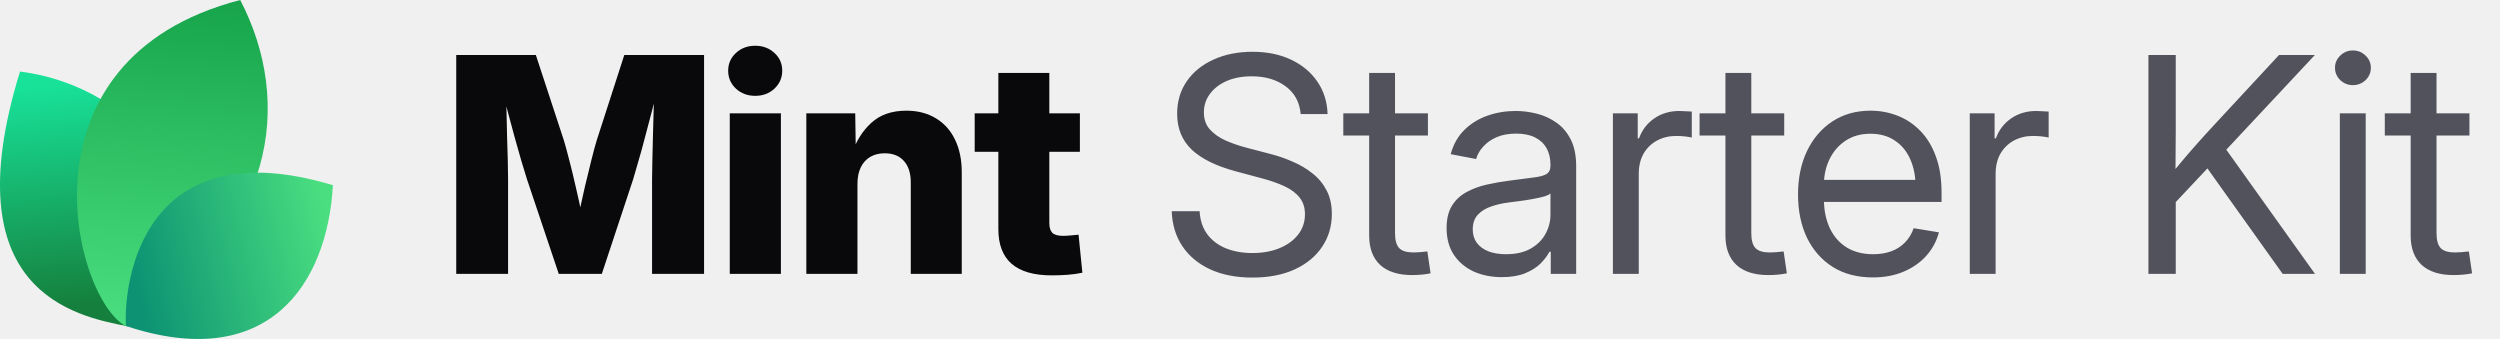
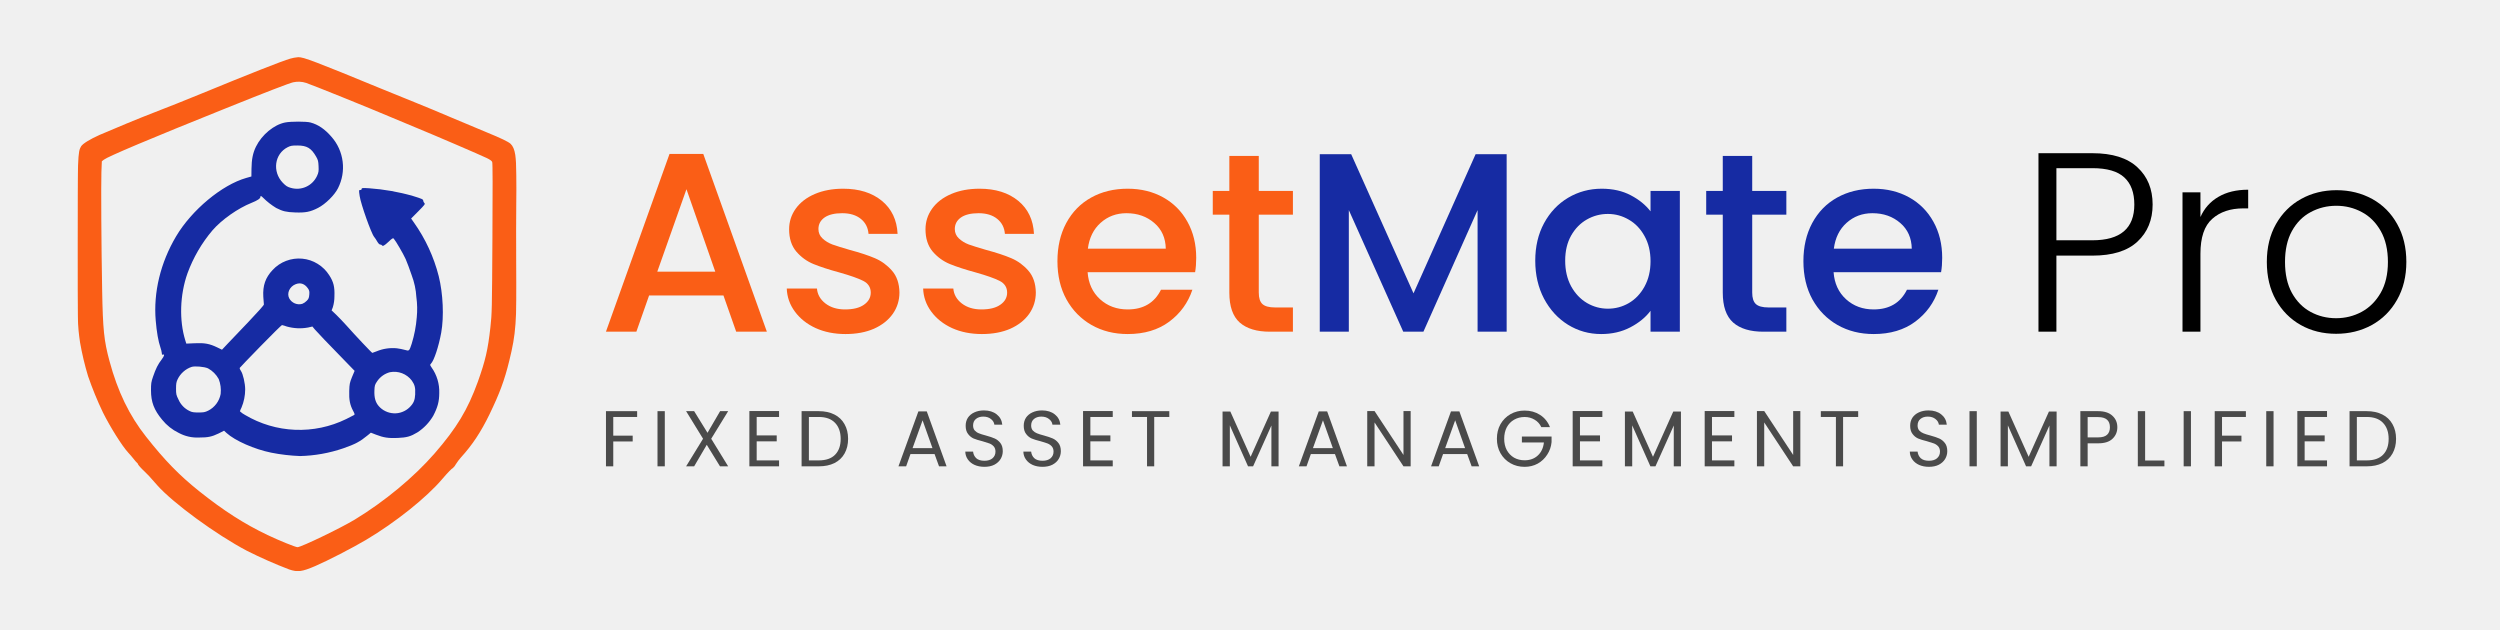
- <svg xmlns="http://www.w3.org/2000/svg" width="177" height="24" viewBox="0 0 177 24" fill="none">
-   <path d="M9.061 23.108C5.268 22.377 -3.391 20.627 1.417 5.064C9.634 6.099 16.973 14.064 9.061 23.108Z" fill="url(#paint0_linear_17557_2020)" />
-   <path d="M8.919 23.094C5.276 21.222 0.784 4.209 17.007 0C20.757 7.193 19.621 16.545 8.919 23.094Z" fill="url(#paint1_linear_17557_2020)" />
-   <path d="M8.914 23.079C8.735 19.882 10.159 9.085 23.57 13.111C23.181 20.123 18.984 26.418 8.914 23.079Z" fill="url(#paint2_linear_17557_2020)" />
-   <path d="M32.301 19.392V3.894H37.938L39.925 9.948C40.036 10.315 40.164 10.787 40.31 11.362C40.462 11.938 40.611 12.552 40.757 13.204C40.91 13.855 41.048 14.483 41.173 15.086C41.305 15.682 41.412 16.192 41.495 16.615H40.695C40.771 16.192 40.871 15.682 40.996 15.086C41.128 14.49 41.267 13.866 41.412 13.214C41.565 12.562 41.714 11.948 41.86 11.373C42.005 10.79 42.133 10.315 42.244 9.948L44.2 3.894H49.848V19.392H46.166V12.704C46.166 12.357 46.173 11.917 46.187 11.383C46.2 10.849 46.214 10.27 46.228 9.646C46.249 9.022 46.266 8.391 46.28 7.753C46.301 7.115 46.311 6.519 46.311 5.964H46.623C46.485 6.561 46.332 7.181 46.166 7.826C45.999 8.471 45.833 9.102 45.666 9.719C45.507 10.336 45.351 10.901 45.198 11.414C45.053 11.928 44.928 12.357 44.824 12.704L42.608 19.392H39.561L37.314 12.704C37.203 12.357 37.072 11.928 36.919 11.414C36.773 10.901 36.614 10.34 36.441 9.729C36.274 9.112 36.104 8.481 35.931 7.836C35.764 7.192 35.608 6.567 35.463 5.964H35.827C35.834 6.512 35.844 7.105 35.858 7.743C35.872 8.374 35.886 9.005 35.9 9.636C35.92 10.26 35.938 10.839 35.952 11.373C35.965 11.907 35.972 12.351 35.972 12.704V19.392H32.301ZM51.668 19.392V8.024H55.288V19.392H51.668ZM53.468 6.786C52.927 6.786 52.473 6.616 52.105 6.276C51.738 5.93 51.554 5.507 51.554 5.007C51.554 4.508 51.738 4.088 52.105 3.749C52.473 3.409 52.927 3.239 53.468 3.239C54.009 3.239 54.463 3.409 54.83 3.749C55.198 4.082 55.382 4.501 55.382 5.007C55.382 5.507 55.198 5.93 54.83 6.276C54.463 6.616 54.009 6.786 53.468 6.786ZM60.708 13.027V19.392H57.088V8.024H60.551L60.593 10.967H60.281C60.593 10.024 61.061 9.268 61.685 8.7C62.309 8.124 63.138 7.836 64.171 7.836C64.975 7.836 65.672 8.017 66.262 8.377C66.851 8.731 67.302 9.234 67.614 9.885C67.933 10.537 68.092 11.307 68.092 12.194V19.392H64.483V12.912C64.483 12.26 64.32 11.754 63.994 11.394C63.675 11.033 63.221 10.853 62.632 10.853C62.25 10.853 61.914 10.936 61.623 11.102C61.332 11.269 61.106 11.515 60.947 11.841C60.787 12.16 60.708 12.555 60.708 13.027ZM76.456 8.024V10.749H69.008V8.024H76.456ZM70.683 5.163H74.292V15.783C74.292 16.102 74.361 16.334 74.5 16.48C74.646 16.625 74.899 16.698 75.259 16.698C75.405 16.698 75.596 16.688 75.831 16.667C76.074 16.646 76.251 16.629 76.362 16.615L76.632 19.309C76.313 19.378 75.963 19.427 75.582 19.455C75.207 19.482 74.836 19.496 74.469 19.496C73.2 19.496 72.25 19.222 71.619 18.674C70.995 18.127 70.683 17.308 70.683 16.22V5.163Z" fill="#09090B" />
-   <path d="M88.667 19.652C87.523 19.652 86.528 19.458 85.682 19.07C84.843 18.681 84.188 18.137 83.716 17.437C83.245 16.736 82.992 15.908 82.957 14.951H84.933C84.968 15.596 85.148 16.14 85.474 16.584C85.8 17.021 86.24 17.354 86.795 17.582C87.35 17.804 87.974 17.915 88.667 17.915C89.388 17.915 90.026 17.801 90.581 17.572C91.143 17.343 91.583 17.024 91.902 16.615C92.228 16.199 92.391 15.717 92.391 15.169C92.391 14.698 92.266 14.306 92.017 13.994C91.767 13.675 91.413 13.408 90.956 13.193C90.498 12.978 89.954 12.787 89.323 12.621L87.502 12.132C86.123 11.765 85.082 11.255 84.382 10.603C83.689 9.944 83.342 9.095 83.342 8.055C83.342 7.174 83.571 6.404 84.028 5.746C84.486 5.087 85.117 4.577 85.921 4.217C86.726 3.849 87.645 3.666 88.678 3.666C89.718 3.666 90.63 3.853 91.413 4.227C92.204 4.602 92.824 5.122 93.275 5.787C93.726 6.446 93.965 7.209 93.993 8.076H92.089C92.013 7.23 91.656 6.574 91.018 6.11C90.387 5.638 89.586 5.403 88.615 5.403C87.95 5.403 87.36 5.513 86.847 5.735C86.341 5.957 85.946 6.262 85.661 6.651C85.377 7.032 85.235 7.469 85.235 7.961C85.235 8.447 85.377 8.849 85.661 9.168C85.946 9.48 86.317 9.74 86.774 9.948C87.232 10.149 87.724 10.319 88.251 10.457L89.884 10.884C90.439 11.023 90.977 11.206 91.496 11.435C92.023 11.657 92.495 11.934 92.911 12.267C93.334 12.593 93.67 12.995 93.92 13.474C94.17 13.945 94.294 14.504 94.294 15.149C94.294 16.015 94.066 16.788 93.608 17.468C93.157 18.148 92.512 18.681 91.673 19.07C90.834 19.458 89.832 19.652 88.667 19.652ZM101.097 8.024V9.594H95.106V8.024H101.097ZM96.937 5.163H98.767V16.521C98.767 17 98.865 17.347 99.059 17.562C99.26 17.77 99.6 17.874 100.078 17.874C100.21 17.874 100.366 17.867 100.546 17.853C100.733 17.832 100.903 17.815 101.056 17.801L101.285 19.351C101.097 19.392 100.886 19.423 100.65 19.444C100.414 19.465 100.189 19.475 99.974 19.475C98.996 19.475 98.244 19.236 97.717 18.758C97.197 18.272 96.937 17.579 96.937 16.677V5.163ZM106.33 19.621C105.595 19.621 104.932 19.489 104.343 19.226C103.754 18.955 103.285 18.564 102.939 18.05C102.592 17.53 102.419 16.896 102.419 16.147C102.419 15.495 102.547 14.965 102.804 14.556C103.06 14.146 103.403 13.828 103.833 13.599C104.263 13.363 104.742 13.186 105.269 13.068C105.796 12.95 106.333 12.857 106.881 12.787C107.574 12.69 108.132 12.617 108.555 12.569C108.978 12.52 109.287 12.441 109.481 12.33C109.675 12.212 109.772 12.014 109.772 11.737V11.654C109.772 11.203 109.679 10.815 109.492 10.489C109.311 10.163 109.041 9.91 108.68 9.729C108.32 9.549 107.872 9.459 107.338 9.459C106.805 9.459 106.34 9.546 105.945 9.719C105.556 9.892 105.241 10.118 104.998 10.395C104.755 10.665 104.593 10.953 104.509 11.258L102.71 10.915C102.897 10.222 103.22 9.65 103.677 9.199C104.135 8.748 104.679 8.412 105.31 8.19C105.941 7.968 106.607 7.857 107.307 7.857C107.8 7.857 108.295 7.92 108.795 8.044C109.301 8.169 109.765 8.381 110.188 8.679C110.611 8.97 110.951 9.369 111.208 9.875C111.464 10.374 111.593 11.005 111.593 11.768V19.392H109.793V17.822H109.7C109.568 18.085 109.363 18.359 109.086 18.643C108.809 18.921 108.444 19.153 107.994 19.34C107.543 19.527 106.988 19.621 106.33 19.621ZM106.621 17.998C107.321 17.998 107.904 17.867 108.368 17.603C108.84 17.333 109.19 16.986 109.419 16.563C109.654 16.133 109.772 15.682 109.772 15.211V13.692C109.703 13.769 109.554 13.841 109.325 13.911C109.096 13.973 108.829 14.032 108.524 14.088C108.226 14.143 107.921 14.192 107.609 14.233C107.304 14.275 107.033 14.309 106.798 14.337C106.354 14.393 105.938 14.49 105.549 14.628C105.168 14.76 104.86 14.954 104.624 15.211C104.388 15.467 104.27 15.811 104.27 16.241C104.27 16.615 104.367 16.934 104.561 17.198C104.762 17.461 105.04 17.662 105.393 17.801C105.747 17.933 106.156 17.998 106.621 17.998ZM114.193 19.392V8.024H115.951V9.792H116.045C116.253 9.209 116.61 8.741 117.116 8.388C117.622 8.034 118.219 7.857 118.905 7.857C119.058 7.857 119.217 7.864 119.384 7.878C119.55 7.885 119.682 7.892 119.779 7.899V9.74C119.716 9.719 119.578 9.695 119.363 9.667C119.155 9.639 118.922 9.625 118.666 9.625C118.174 9.625 117.726 9.733 117.324 9.948C116.922 10.163 116.603 10.471 116.367 10.874C116.138 11.276 116.024 11.758 116.024 12.319V19.392H114.193ZM126.322 8.024V9.594H120.33V8.024H126.322ZM122.161 5.163H123.992V16.521C123.992 17 124.089 17.347 124.283 17.562C124.484 17.77 124.824 17.874 125.302 17.874C125.434 17.874 125.59 17.867 125.77 17.853C125.958 17.832 126.127 17.815 126.28 17.801L126.509 19.351C126.322 19.392 126.11 19.423 125.874 19.444C125.639 19.465 125.413 19.475 125.198 19.475C124.221 19.475 123.468 19.236 122.941 18.758C122.421 18.272 122.161 17.579 122.161 16.677V5.163ZM132.604 19.642C131.502 19.642 130.555 19.396 129.765 18.903C128.974 18.404 128.364 17.714 127.934 16.834C127.511 15.946 127.3 14.927 127.3 13.775C127.3 12.611 127.511 11.584 127.934 10.697C128.364 9.802 128.964 9.102 129.734 8.596C130.51 8.089 131.408 7.836 132.428 7.836C133.1 7.836 133.738 7.954 134.341 8.19C134.952 8.426 135.489 8.783 135.954 9.261C136.425 9.74 136.793 10.343 137.056 11.071C137.327 11.792 137.462 12.645 137.462 13.63V14.296H128.433V12.735H136.463L135.631 13.297C135.631 12.541 135.506 11.876 135.257 11.3C135.007 10.725 134.643 10.277 134.165 9.958C133.686 9.632 133.107 9.469 132.428 9.469C131.748 9.469 131.162 9.632 130.67 9.958C130.177 10.284 129.796 10.725 129.526 11.279C129.262 11.827 129.13 12.441 129.13 13.12V14.046C129.13 14.864 129.273 15.572 129.557 16.168C129.841 16.757 130.243 17.211 130.763 17.53C131.283 17.842 131.901 17.998 132.615 17.998C133.093 17.998 133.523 17.929 133.905 17.79C134.293 17.645 134.619 17.433 134.882 17.156C135.153 16.879 135.354 16.546 135.486 16.157L137.275 16.449C137.108 17.08 136.81 17.634 136.38 18.113C135.95 18.591 135.413 18.966 134.768 19.236C134.123 19.507 133.402 19.642 132.604 19.642ZM139.459 19.392V8.024H141.217V9.792H141.311C141.519 9.209 141.876 8.741 142.382 8.388C142.888 8.034 143.485 7.857 144.171 7.857C144.324 7.857 144.483 7.864 144.649 7.878C144.816 7.885 144.948 7.892 145.045 7.899V9.74C144.982 9.719 144.844 9.695 144.629 9.667C144.421 9.639 144.188 9.625 143.932 9.625C143.439 9.625 142.992 9.733 142.59 9.948C142.188 10.163 141.869 10.471 141.633 10.874C141.404 11.276 141.29 11.758 141.29 12.319V19.392H139.459ZM153.429 14.961V12.715C153.783 12.257 154.136 11.82 154.49 11.404C154.844 10.981 155.204 10.565 155.572 10.156C155.939 9.74 156.314 9.327 156.695 8.918L161.355 3.894H163.893L157.277 10.967H157.184L153.429 14.961ZM152.108 19.392V3.894H154.043V9.241L154.022 12.559L154.043 13.505V19.392H152.108ZM161.615 19.392L155.967 11.477L157.173 9.969L163.903 19.392H161.615ZM165.661 19.392V8.024H167.492V19.392H165.661ZM166.587 6.027C166.24 6.027 165.942 5.909 165.692 5.673C165.443 5.43 165.318 5.139 165.318 4.799C165.318 4.459 165.443 4.172 165.692 3.936C165.942 3.693 166.24 3.572 166.587 3.572C166.934 3.572 167.232 3.693 167.482 3.936C167.731 4.172 167.856 4.459 167.856 4.799C167.856 5.139 167.731 5.43 167.482 5.673C167.232 5.909 166.934 6.027 166.587 6.027ZM174.836 8.024V9.594H168.844V8.024H174.836ZM170.675 5.163H172.506V16.521C172.506 17 172.603 17.347 172.797 17.562C172.998 17.77 173.338 17.874 173.816 17.874C173.948 17.874 174.104 17.867 174.284 17.853C174.472 17.832 174.641 17.815 174.794 17.801L175.023 19.351C174.836 19.392 174.624 19.423 174.388 19.444C174.153 19.465 173.927 19.475 173.712 19.475C172.735 19.475 171.982 19.236 171.455 18.758C170.935 18.272 170.675 17.579 170.675 16.677V5.163Z" fill="#52525C" />
-   <defs>
-     <linearGradient id="paint0_linear_17557_2020" x1="3.776" y1="5.916" x2="5.232" y2="21.559" gradientUnits="userSpaceOnUse">
-       <stop stop-color="#18E299" />
-       <stop offset="1" stop-color="#15803D" />
-     </linearGradient>
-     <linearGradient id="paint1_linear_17557_2020" x1="12.171" y1="-0.718" x2="10.19" y2="22.983" gradientUnits="userSpaceOnUse">
-       <stop stop-color="#16A34A" />
-       <stop offset="1" stop-color="#4ADE80" />
-     </linearGradient>
-     <linearGradient id="paint2_linear_17557_2020" x1="23.133" y1="15.353" x2="9.338" y2="18.52" gradientUnits="userSpaceOnUse">
-       <stop stop-color="#4ADE80" />
-       <stop offset="1" stop-color="#0D9373" />
-     </linearGradient>
-   </defs>
+ <svg xmlns="http://www.w3.org/2000/svg" width="747" height="188" viewBox="0 0 747 188" fill="none">
+   <mask id="mask0_2729_10" style="mask-type:luminance" maskUnits="userSpaceOnUse" x="23" y="17" width="132" height="154">
+     <path d="M23.148 17.059H154.36V170.639H23.148V17.059Z" fill="white" />
+   </mask>
+   <g mask="url(#mask0_2729_10)">
+     <path fill-rule="evenodd" clip-rule="evenodd" d="M154.304 61.252C154.461 55.126 154.304 48.483 153.962 46.266C153.722 44.695 153.251 43.605 152.558 42.967C151.865 42.33 149.638 41.267 145.527 39.585C143.503 38.763 138.828 36.795 135.123 35.224C131.427 33.644 126.567 31.621 124.34 30.734C122.123 29.847 117.254 27.879 113.558 26.354C94.561 18.528 90.597 17.022 89.119 17.059C88.297 17.142 87.493 17.299 86.698 17.53C84.407 18.177 74.585 22.049 60.19 27.971C55.496 29.912 49.675 32.212 45.748 33.727C42.33 35.03 33.617 38.624 29.727 40.325C26.9 41.59 24.719 42.921 24.22 43.743C23.241 45.323 23.176 47.199 23.148 73.079C23.148 96.316 23.148 96.917 23.915 102.285C24.507 105.704 25.311 109.086 26.318 112.412C27.593 116.108 29.071 119.72 30.762 123.25C32.924 127.602 36.5 133.293 38.32 135.252C38.782 135.723 39.539 136.638 40.02 137.239C40.334 137.654 40.676 138.042 41.055 138.403C41.101 138.421 41.138 138.458 41.156 138.504C41.184 138.541 41.203 138.588 41.203 138.643C41.203 138.855 42.173 139.936 43.282 140.971C44.159 141.794 44.593 142.256 46.922 144.926C51.616 150.248 64.56 159.737 73.837 164.606C77.921 166.657 82.106 168.505 86.375 170.141C88.962 171.009 90.209 170.843 94.201 169.134C97.777 167.6 105.445 163.654 109.354 161.326C118.196 156.069 127.445 148.686 132.194 143.078C133.598 141.415 135.104 139.863 135.308 139.863C135.677 139.539 135.982 139.151 136.204 138.717C136.657 138.005 137.165 137.322 137.729 136.684C141.101 132.988 143.688 129.098 146.238 123.85C149.315 117.484 150.738 113.659 152.179 107.764C154.166 99.726 154.434 96.03 154.277 79.149C154.221 72.358 154.23 64.32 154.304 61.252ZM147.134 71.185C147.005 93.009 146.996 93.535 146.525 97.85C145.785 104.512 145.037 107.746 142.773 114.084C139.752 122.418 136.481 127.851 129.866 135.474C123.721 142.542 114.916 149.851 106 155.256C101.851 157.778 89.969 163.497 88.897 163.497C88.287 163.497 83.427 161.52 79.944 159.866C72.913 156.503 66.815 152.585 59.469 146.737C53.584 142.025 49.213 137.553 43.66 130.503C38.625 124.155 35.141 116.911 32.711 107.866C31.076 101.805 30.734 98.506 30.522 86.67C30.272 73.448 30.18 55.209 30.3 51.44L30.429 48.197L31.021 47.725C32.203 46.783 44.889 41.424 67.609 32.305C79.75 27.417 86.495 24.83 87.594 24.59C88.879 24.303 90.219 24.368 91.475 24.774C92.972 25.245 110.305 32.24 116.57 34.91C118.15 35.585 121.596 37.017 124.229 38.107C129.764 40.38 143.522 46.293 145.508 47.254C146.451 47.725 146.922 48.058 147.07 48.409C147.218 48.76 147.227 56.3 147.134 71.185Z" fill="#FA5E16" />
+   </g>
+   <path fill-rule="evenodd" clip-rule="evenodd" d="M131.84 99.383C132.69 94.606 132.394 87.769 131.092 82.521C129.632 76.783 127.137 71.378 123.728 66.555L122.841 65.298L124.984 63.145C126.961 61.141 127.091 60.965 126.795 60.66C126.61 60.475 126.49 60.235 126.462 59.976C126.462 59.56 126.13 59.403 123.395 58.563C119.117 57.334 114.728 56.567 110.293 56.253C108.297 56.133 108.066 56.151 108.066 56.447C108.066 56.641 107.909 56.77 107.669 56.77C107.207 56.77 107.207 56.807 107.475 58.618C107.826 61.002 110.958 69.826 111.799 70.787C112.132 71.202 112.428 71.655 112.686 72.126C113.037 72.727 113.361 73.069 113.601 73.069C113.693 73.059 113.786 73.078 113.878 73.115C113.961 73.152 114.035 73.198 114.1 73.272C114.349 73.679 114.811 73.438 116.086 72.246C117.186 71.202 117.426 71.064 117.648 71.304C118.23 71.932 120.521 75.868 121.214 77.421C121.621 78.363 122.434 80.497 123.007 82.225C123.801 84.323 124.282 86.531 124.411 88.776C124.688 90.772 124.725 92.795 124.531 94.8C124.319 97.489 123.811 100.141 123.016 102.709C122.295 104.899 122.249 104.936 121.048 104.567C120.235 104.345 119.403 104.178 118.563 104.068C116.502 103.874 114.433 104.178 112.529 104.973C112.113 105.158 111.688 105.315 111.254 105.444C111.079 105.444 106.302 100.381 103.548 97.286C102.615 96.26 101.257 94.809 100.49 94.08L99.086 92.74L99.455 91.797C99.769 90.735 99.936 89.635 99.926 88.536C100.037 85.746 99.668 84.221 98.383 82.253C97.506 80.867 96.323 79.694 94.918 78.834C93.523 77.966 91.943 77.439 90.308 77.291C88.673 77.134 87.028 77.365 85.494 77.947C83.96 78.529 82.575 79.463 81.457 80.673C79.304 82.964 78.481 85.33 78.675 88.674C78.749 89.774 78.823 90.809 78.851 90.984C78.879 91.16 77.012 93.276 74.259 96.159C71.7 98.829 68.872 101.813 67.967 102.756L66.331 104.493L64.881 103.79C62.617 102.7 61.129 102.423 58.182 102.562L55.669 102.672L55.373 101.73C53.507 95.77 53.738 88.074 56.02 81.662C57.739 76.977 60.261 72.635 63.476 68.837C66.239 65.64 71.071 62.24 75.192 60.595C76.929 59.902 77.807 59.32 77.807 58.831C77.807 58.433 78.075 58.516 78.611 59.08C79.793 60.254 81.115 61.288 82.537 62.148C84.487 63.136 85.531 63.386 88.164 63.478C91.278 63.598 92.729 63.312 95.057 62.111C97.256 60.974 99.973 58.295 100.998 56.234C102.236 53.786 102.726 51.023 102.384 48.297C102.051 45.572 100.906 43.003 99.104 40.943C97.09 38.587 95.057 37.21 92.766 36.6C91.491 36.258 86.899 36.258 85.189 36.6C81.854 37.265 78.241 40.259 76.495 43.798C75.562 45.683 75.174 47.632 75.146 50.441L75.118 52.733L73.584 53.167C66.331 55.227 57.313 62.721 52.629 70.602C47.954 78.483 45.81 87.344 46.531 95.798C46.817 99.217 47.307 102.016 47.944 103.846C48.148 104.409 48.286 104.992 48.36 105.583C48.36 105.934 48.443 106.054 48.638 105.971C49.266 105.731 49.109 106.368 48.296 107.431C47.205 108.844 46.559 110.129 45.745 112.503C45.173 114.157 45.117 114.564 45.117 116.624C45.117 120.126 46.023 122.491 48.453 125.42C49.792 127.074 51.483 128.423 53.396 129.347C55.262 130.354 57.36 130.835 59.466 130.733C62.146 130.733 63.273 130.502 65.333 129.513L66.95 128.691L67.699 129.384C70.24 131.694 76.042 134.244 81.05 135.26C83.886 135.824 86.769 136.157 89.652 136.268C94.041 136.166 98.383 135.39 102.541 133.967C106.108 132.738 107.614 131.934 109.877 130.059L110.811 129.282L112.354 129.883C114.636 130.761 116.022 130.973 118.784 130.862C121.556 130.742 122.693 130.419 124.716 129.199C126.657 127.943 128.273 126.243 129.447 124.247C130.777 121.706 131.239 119.96 131.249 117.493C131.35 114.73 130.546 112.023 128.939 109.778C128.467 109.066 128.44 109.002 128.754 108.687C129.687 107.763 131.101 103.476 131.84 99.383ZM85.975 43.973C86.862 43.539 87.25 43.465 88.885 43.474C91.703 43.474 93.015 44.26 94.475 46.828C95.02 47.771 95.122 48.168 95.186 49.656C95.251 51.143 95.214 51.494 94.715 52.594C94.041 54.035 92.867 55.19 91.417 55.837C89.957 56.484 88.322 56.576 86.797 56.105C85.836 55.828 85.42 55.55 84.515 54.627C81.29 51.3 82.011 45.96 85.975 43.973ZM65.934 117.724C65.731 118.786 65.296 119.793 64.65 120.653C64.003 121.521 63.171 122.223 62.21 122.704C61.24 123.175 60.861 123.249 59.309 123.249C57.868 123.249 57.36 123.175 56.63 122.805C55.17 122.112 54.006 120.911 53.35 119.424C52.648 118.01 52.601 117.788 52.601 116.125C52.601 114.619 52.684 114.166 53.072 113.335C53.488 112.476 54.07 111.699 54.782 111.071C55.493 110.434 56.325 109.944 57.23 109.639C58.163 109.316 61.009 109.556 62.136 110.055C63.495 110.785 64.613 111.903 65.352 113.261C65.906 114.675 66.1 116.208 65.934 117.724ZM88.432 84.886C89.846 84.36 91.084 84.822 92.036 86.207C92.424 86.78 92.498 87.085 92.415 88.037C92.332 88.979 92.239 89.284 91.666 89.866C91.287 90.264 90.835 90.569 90.336 90.781C89.597 91.003 88.811 90.957 88.1 90.661C87.388 90.365 86.797 89.839 86.427 89.155C85.605 87.612 86.557 85.57 88.414 84.886H88.432ZM105.858 123.979C105.729 124.071 104.639 124.635 103.437 125.217C98.698 127.536 93.449 128.636 88.183 128.423C82.907 128.211 77.77 126.686 73.224 123.988C72.67 123.702 72.152 123.332 71.69 122.898C71.81 122.51 71.967 122.14 72.161 121.78C72.882 120.071 73.252 118.232 73.261 116.365C73.261 114.545 72.596 111.663 71.977 110.812C71.709 110.452 71.561 110.055 71.644 109.916C71.718 109.778 74.536 106.849 77.918 103.384C81.29 99.928 84.136 97.129 84.256 97.129C84.737 97.24 85.198 97.378 85.66 97.554C87.739 98.145 89.938 98.256 92.064 97.859L93.348 97.563L94.031 98.394C94.688 99.18 97.709 102.34 103.41 108.188L105.96 110.812L105.174 112.679C104.491 114.379 104.417 114.73 104.352 116.818C104.26 119.433 104.565 121.004 105.516 122.769C105.96 123.572 106.034 123.868 105.84 123.979H105.858ZM124.069 117.696C123.977 119.581 123.607 120.496 122.369 121.715C121.75 122.316 121.011 122.787 120.198 123.092C119.394 123.406 118.535 123.545 117.666 123.498C116.807 123.461 115.957 123.249 115.181 122.87C114.405 122.501 113.703 121.965 113.139 121.309C112.169 120.172 111.79 118.768 111.873 116.68C111.938 115.127 111.993 114.961 112.742 113.852C113.647 112.559 114.968 111.626 116.493 111.219C117.713 110.979 118.969 111.08 120.133 111.524C121.288 111.967 122.305 112.725 123.053 113.723C123.922 114.97 124.153 115.82 124.051 117.705L124.069 117.696Z" fill="#162BA3" />
+   <path d="M216.165 88.28H193.953L190.146 99.109H181.055L200.051 46H210.141L229.137 99.109H219.972L216.165 88.28ZM213.726 81.184L205.115 56.533L196.392 81.184H213.726Z" fill="#FA5E16" />
+   <path d="M252.641 99.813C249.333 99.813 246.367 99.221 243.734 98.039C241.119 96.838 239.05 95.193 237.525 93.123C235.991 91.054 235.178 88.753 235.086 86.212H244.104C244.252 87.986 245.102 89.483 246.654 90.684C248.206 91.867 250.146 92.458 252.493 92.458C254.933 92.458 256.817 91.996 258.148 91.054C259.497 90.12 260.181 88.91 260.181 87.432C260.181 85.861 259.423 84.688 257.926 83.921C256.42 83.163 254.046 82.322 250.793 81.407C247.633 80.548 245.065 79.707 243.069 78.894C241.092 78.081 239.382 76.843 237.932 75.162C236.5 73.462 235.788 71.244 235.788 68.509C235.788 66.273 236.435 64.222 237.747 62.374C239.077 60.508 240.972 59.038 243.439 57.976C245.896 56.923 248.733 56.387 251.939 56.387C256.716 56.387 260.569 57.597 263.507 60.009C266.436 62.429 267.997 65.719 268.201 69.876H259.515C259.368 68.01 258.601 66.513 257.224 65.405C255.838 64.277 253.981 63.705 251.643 63.705C249.352 63.705 247.587 64.139 246.358 64.998C245.148 65.867 244.547 67.012 244.547 68.435C244.547 69.544 244.954 70.486 245.767 71.244C246.58 72.011 247.559 72.611 248.724 73.055C249.906 73.48 251.643 74.016 253.935 74.681C256.984 75.494 259.488 76.326 261.437 77.157C263.405 77.998 265.105 79.245 266.537 80.89C267.96 82.516 268.7 84.678 268.755 87.358C268.755 89.751 268.09 91.894 266.759 93.789C265.429 95.664 263.553 97.142 261.142 98.224C258.721 99.277 255.893 99.813 252.641 99.813Z" fill="#FA5E16" />
+   <path d="M293.391 99.813C290.083 99.813 287.117 99.221 284.484 98.039C281.869 96.838 279.8 95.193 278.275 93.123C276.741 91.054 275.928 88.753 275.836 86.212H284.854C285.002 87.986 285.852 89.483 287.404 90.684C288.956 91.867 290.896 92.458 293.243 92.458C295.683 92.458 297.567 91.996 298.898 91.054C300.247 90.12 300.931 88.91 300.931 87.432C300.931 85.861 300.173 84.688 298.676 83.921C297.17 83.163 294.796 82.322 291.543 81.407C288.383 80.548 285.815 79.707 283.819 78.894C281.842 78.081 280.132 76.843 278.682 75.162C277.25 73.462 276.538 71.244 276.538 68.509C276.538 66.273 277.185 64.222 278.497 62.374C279.827 60.508 281.722 59.038 284.189 57.976C286.646 56.923 289.483 56.387 292.689 56.387C297.466 56.387 301.319 57.597 304.257 60.009C307.186 62.429 308.747 65.719 308.951 69.876H300.265C300.118 68.01 299.351 66.513 297.974 65.405C296.588 64.277 294.731 63.705 292.393 63.705C290.102 63.705 288.337 64.139 287.108 64.998C285.898 65.867 285.297 67.012 285.297 68.435C285.297 69.544 285.704 70.486 286.517 71.244C287.33 72.011 288.309 72.611 289.474 73.055C290.656 73.48 292.393 74.016 294.685 74.681C297.734 75.494 300.238 76.326 302.187 77.157C304.155 77.998 305.855 79.245 307.287 80.89C308.71 82.516 309.45 84.678 309.505 87.358C309.505 89.751 308.84 91.894 307.509 93.789C306.179 95.664 304.303 97.142 301.892 98.224C299.471 99.277 296.643 99.813 293.391 99.813Z" fill="#FA5E16" />
+   <path d="M357.428 77.046C357.428 78.626 357.317 80.058 357.096 81.334H324.979C325.219 84.688 326.466 87.385 328.712 89.427C330.948 91.451 333.701 92.458 336.953 92.458C341.628 92.458 344.946 90.499 346.895 86.582H356.282C354.998 90.453 352.698 93.632 349.371 96.117C346.045 98.584 341.906 99.813 336.953 99.813C332.934 99.813 329.34 98.916 326.161 97.115C322.983 95.295 320.479 92.745 318.659 89.464C316.857 86.194 315.961 82.387 315.961 78.044C315.961 73.739 316.829 69.941 318.585 66.661C320.359 63.363 322.835 60.822 326.014 59.048C329.192 57.274 332.832 56.387 336.953 56.387C340.917 56.387 344.456 57.255 347.56 58.974C350.665 60.702 353.076 63.132 354.804 66.255C356.55 69.387 357.428 72.981 357.428 77.046ZM348.336 74.311C348.281 71.115 347.135 68.546 344.899 66.624C342.654 64.684 339.882 63.705 336.584 63.705C333.572 63.705 331.003 64.665 328.859 66.587C326.734 68.491 325.468 71.059 325.053 74.311H348.336Z" fill="#FA5E16" />
+   <path d="M376.123 64.149V87.433C376.123 89.013 376.475 90.149 377.195 90.833C377.934 91.526 379.2 91.868 381.002 91.868H386.324V99.112H379.45C375.532 99.112 372.52 98.206 370.432 96.377C368.362 94.529 367.327 91.554 367.327 87.433V64.149H362.375V57.053H367.327V46.594H376.123V57.053H386.324V64.149H376.123Z" fill="#FA5E16" />
+   <path d="M450.188 46.074V99.109H441.503V62.779L425.315 99.109H419.291L403.029 62.779V99.109H394.344V46.074H403.731L422.358 87.652L440.911 46.074H450.188Z" fill="#162BA3" />
+   <path d="M458.734 77.897C458.734 73.683 459.603 69.95 461.358 66.698C463.132 63.427 465.535 60.886 468.565 59.085C471.596 57.292 474.931 56.387 478.581 56.387C481.907 56.387 484.799 57.043 487.266 58.346C489.724 59.63 491.701 61.228 493.18 63.15V57.052H501.939V99.111H493.18V92.865C491.701 94.842 489.678 96.487 487.118 97.817C484.577 99.147 481.685 99.813 478.433 99.813C474.83 99.813 471.531 98.889 468.528 97.041C465.516 95.174 463.132 92.569 461.358 89.243C459.603 85.898 458.734 82.11 458.734 77.897ZM493.18 78.044C493.18 75.143 492.57 72.63 491.369 70.505C490.186 68.361 488.615 66.735 486.675 65.626C484.753 64.499 482.665 63.926 480.429 63.926C478.184 63.926 476.086 64.481 474.146 65.589C472.224 66.68 470.653 68.278 469.452 70.394C468.27 72.491 467.678 74.995 467.678 77.897C467.678 80.807 468.27 83.357 469.452 85.547C470.653 87.718 472.233 89.381 474.183 90.536C476.151 91.673 478.23 92.236 480.429 92.236C482.665 92.236 484.753 91.682 486.675 90.573C488.615 89.446 490.186 87.801 491.369 85.658C492.57 83.496 493.18 80.955 493.18 78.044Z" fill="#162BA3" />
+   <path d="M523.561 64.149V87.433C523.561 89.013 523.912 90.149 524.633 90.833C525.372 91.526 526.638 91.868 528.439 91.868H533.761V99.112H526.887C522.97 99.112 519.958 98.206 517.869 96.377C515.8 94.529 514.765 91.554 514.765 87.433V64.149H509.812V57.053H514.765V46.594H523.561V57.053H533.761V64.149H523.561Z" fill="#162BA3" />
+   <path d="M580.327 77.046C580.327 78.626 580.216 80.058 579.994 81.334H547.877C548.117 84.688 549.365 87.385 551.61 89.427C553.846 91.451 556.599 92.458 559.852 92.458C564.527 92.458 567.844 90.499 569.793 86.582H579.181C577.897 90.453 575.596 93.632 572.27 96.117C568.943 98.584 564.804 99.813 559.852 99.813C555.832 99.813 552.238 98.916 549.06 97.115C545.881 95.295 543.378 92.745 541.557 89.464C539.756 86.194 538.859 82.387 538.859 78.044C538.859 73.739 539.728 69.941 541.483 66.661C543.257 63.363 545.734 60.822 548.912 59.048C552.09 57.274 555.731 56.387 559.852 56.387C563.815 56.387 567.354 57.255 570.459 58.974C573.563 60.702 575.975 63.132 577.703 66.255C579.449 69.387 580.327 72.981 580.327 77.046ZM571.235 74.311C571.179 71.115 570.034 68.546 567.798 66.624C565.553 64.684 562.781 63.705 559.482 63.705C556.47 63.705 553.901 64.665 551.758 66.587C549.633 68.491 548.367 71.059 547.951 74.311H571.235Z" fill="#162BA3" />
+   <path d="M643.206 61.115C643.206 65.679 641.7 69.357 638.697 72.166C635.713 74.974 631.213 76.379 625.208 76.379H614.453V99.108H609.094V45.777H625.208C631.167 45.777 635.648 47.182 638.66 49.991C641.691 52.781 643.206 56.486 643.206 61.115ZM625.208 71.796C633.56 71.796 637.736 68.239 637.736 61.115C637.736 57.549 636.739 54.851 634.743 53.021C632.766 51.173 629.587 50.249 625.208 50.249H614.453V71.796H625.208Z" fill="black" />
+   <path d="M657.492 64.851C658.647 62.246 660.43 60.232 662.851 58.827C665.262 57.404 668.228 56.684 671.758 56.684V62.264H670.316C666.445 62.264 663.34 63.318 661.003 65.406C658.656 67.475 657.492 70.95 657.492 75.828V99.112H652.133V57.46H657.492V64.851Z" fill="black" />
+   <path d="M698.025 99.737C694.107 99.737 690.578 98.868 687.455 97.113C684.322 95.339 681.846 92.844 680.026 89.61C678.224 86.386 677.328 82.607 677.328 78.264C677.328 73.958 678.234 70.189 680.063 66.955C681.911 63.702 684.406 61.208 687.566 59.452C690.716 57.706 694.255 56.828 698.173 56.828C702.09 56.828 705.638 57.706 708.817 59.452C711.995 61.208 714.48 63.702 716.282 66.955C718.102 70.189 719.017 73.958 719.017 78.264C719.017 82.551 718.093 86.321 716.245 89.573C714.416 92.826 711.903 95.339 708.706 97.113C705.5 98.868 701.942 99.737 698.025 99.737ZM698.025 95.08C700.76 95.08 703.291 94.452 705.638 93.195C707.976 91.939 709.87 90.054 711.33 87.54C712.78 85.027 713.51 81.941 713.51 78.264C713.51 74.624 712.79 71.537 711.367 69.024C709.935 66.493 708.05 64.608 705.712 63.37C703.365 62.113 700.834 61.485 698.099 61.485C695.336 61.485 692.786 62.113 690.448 63.37C688.101 64.608 686.235 66.493 684.831 69.024C683.445 71.537 682.761 74.624 682.761 78.264C682.761 81.941 683.445 85.027 684.831 87.54C686.235 90.054 688.092 91.939 690.411 93.195C692.721 94.452 695.262 95.08 698.025 95.08Z" fill="black" />
+   <path d="M190.376 122.855V124.593H183.243V130.173H189.045V131.91H183.243V139.339H181.062V122.855H190.376Z" fill="#4A4A4A" />
+   <path d="M198.641 122.855V139.339H196.461V122.855H198.641Z" fill="#4A4A4A" />
+   <path d="M212.51 131.097L217.574 139.339H215.134L211.18 132.908L207.41 139.339H205.008L210.071 131.097L205.008 122.855H207.41L211.402 129.323L215.171 122.855H217.574L212.51 131.097Z" fill="#4A4A4A" />
+   <path d="M226.095 124.594V130.101H232.082V131.875H226.095V137.567H232.784V139.341H223.914V122.82H232.784V124.594H226.095Z" fill="#4A4A4A" />
+   <path d="M244.653 122.855C246.445 122.855 247.998 123.188 249.31 123.853C250.64 124.519 251.647 125.48 252.34 126.736C253.052 127.974 253.412 129.434 253.412 131.134C253.412 132.816 253.052 134.276 252.34 135.532C251.647 136.77 250.64 137.713 249.31 138.378C247.998 139.025 246.445 139.339 244.653 139.339H239.516V122.855H244.653ZM244.653 137.565C246.796 137.565 248.423 137.001 249.531 135.865C250.64 134.738 251.194 133.158 251.194 131.134C251.194 129.092 250.622 127.494 249.494 126.33C248.386 125.175 246.769 124.593 244.653 124.593H241.696V137.565H244.653Z" fill="#4A4A4A" />
+   <path d="M279.253 135.68H272.046L270.752 139.339H268.461L274.411 122.93H276.924L282.838 139.339H280.583L279.253 135.68ZM278.624 133.906L275.668 125.591L272.674 133.906H278.624Z" fill="#4A4A4A" />
+   <path d="M294.158 139.486C293.068 139.486 292.098 139.301 291.239 138.931C290.37 138.543 289.696 137.998 289.206 137.305C288.707 136.622 288.448 135.827 288.43 134.94H290.758C290.832 135.707 291.137 136.363 291.682 136.899C292.246 137.416 293.068 137.675 294.158 137.675C295.165 137.675 295.969 137.435 296.561 136.936C297.152 136.418 297.448 135.753 297.448 134.94C297.448 134.302 297.272 133.785 296.93 133.388C296.579 133 296.154 132.704 295.637 132.501C295.119 132.307 294.417 132.085 293.53 131.835C292.44 131.567 291.571 131.3 290.906 131.022C290.259 130.727 289.705 130.274 289.243 129.655C288.772 129.045 288.541 128.232 288.541 127.216C288.541 126.31 288.762 125.506 289.206 124.813C289.668 124.13 290.315 123.594 291.128 123.224C291.959 122.836 292.92 122.633 294.01 122.633C295.563 122.633 296.828 123.03 297.817 123.815C298.796 124.582 299.351 125.608 299.48 126.883H297.115C297.041 126.245 296.708 125.691 296.117 125.22C295.526 124.73 294.75 124.481 293.789 124.481C292.902 124.481 292.172 124.721 291.608 125.183C291.035 125.654 290.758 126.31 290.758 127.142C290.758 127.733 290.915 128.232 291.239 128.62C291.58 128.99 291.996 129.276 292.495 129.47C292.985 129.673 293.687 129.895 294.602 130.135C295.683 130.431 296.561 130.727 297.226 131.022C297.891 131.318 298.455 131.78 298.926 132.39C299.388 132.981 299.628 133.794 299.628 134.829C299.628 135.642 299.416 136.409 299 137.12C298.575 137.841 297.946 138.414 297.115 138.858C296.274 139.283 295.285 139.486 294.158 139.486Z" fill="#4A4A4A" />
+   <path d="M311.51 139.486C310.42 139.486 309.449 139.301 308.59 138.931C307.722 138.543 307.047 137.998 306.557 137.305C306.058 136.622 305.8 135.827 305.781 134.94H308.11C308.184 135.707 308.488 136.363 309.034 136.899C309.597 137.416 310.42 137.675 311.51 137.675C312.517 137.675 313.321 137.435 313.912 136.936C314.503 136.418 314.799 135.753 314.799 134.94C314.799 134.302 314.624 133.785 314.282 133.388C313.931 133 313.506 132.704 312.988 132.501C312.471 132.307 311.768 132.085 310.881 131.835C309.791 131.567 308.923 131.3 308.257 131.022C307.611 130.727 307.056 130.274 306.594 129.655C306.123 129.045 305.892 128.232 305.892 127.216C305.892 126.31 306.114 125.506 306.557 124.813C307.019 124.13 307.666 123.594 308.479 123.224C309.311 122.836 310.272 122.633 311.362 122.633C312.914 122.633 314.18 123.03 315.169 123.815C316.148 124.582 316.702 125.608 316.832 126.883H314.466C314.393 126.245 314.06 125.691 313.469 125.22C312.877 124.73 312.101 124.481 311.14 124.481C310.253 124.481 309.523 124.721 308.96 125.183C308.387 125.654 308.11 126.31 308.11 127.142C308.11 127.733 308.267 128.232 308.59 128.62C308.932 128.99 309.348 129.276 309.847 129.47C310.336 129.673 311.039 129.895 311.953 130.135C313.034 130.431 313.912 130.727 314.577 131.022C315.243 131.318 315.806 131.78 316.277 132.39C316.739 132.981 316.98 133.794 316.98 134.829C316.98 135.642 316.767 136.409 316.351 137.12C315.926 137.841 315.298 138.414 314.466 138.858C313.626 139.283 312.637 139.486 311.51 139.486Z" fill="#4A4A4A" />
+   <path d="M325.798 124.594V130.101H331.785V131.875H325.798V137.567H332.487V139.341H323.617V122.82H332.487V124.594H325.798Z" fill="#4A4A4A" />
+   <path d="M349.388 122.855V124.593H344.879V139.339H342.735V124.593H338.227V122.855H349.388Z" fill="#4A4A4A" />
+   <path d="M382.039 122.965V139.337H379.895V127.141L374.426 139.337H372.91L367.477 127.104V139.337H365.297V122.965H367.625L373.686 136.492L379.748 122.965H382.039Z" fill="#4A4A4A" />
+   <path d="M398.886 135.68H391.679L390.385 139.339H388.094L394.044 122.93H396.557L402.471 139.339H400.216L398.886 135.68ZM398.257 133.906L395.301 125.591L392.307 133.906H398.257Z" fill="#4A4A4A" />
+   <path d="M421.504 139.341H419.36L410.712 126.22V139.341H408.531V122.82H410.712L419.36 135.941V122.82H421.504V139.341Z" fill="#4A4A4A" />
+   <path d="M438.393 135.68H431.187L429.893 139.339H427.602L433.552 122.93H436.065L441.978 139.339H439.724L438.393 135.68ZM437.765 133.906L434.808 125.591L431.815 133.906H437.765Z" fill="#4A4A4A" />
+   <path d="M460.541 127.628C460.098 126.667 459.433 125.928 458.546 125.411C457.677 124.875 456.679 124.598 455.552 124.598C454.388 124.598 453.344 124.875 452.411 125.411C451.496 125.928 450.766 126.686 450.23 127.665C449.713 128.654 449.454 129.8 449.454 131.102C449.454 132.387 449.713 133.523 450.23 134.502C450.766 135.463 451.496 136.221 452.411 136.757C453.344 137.274 454.388 137.533 455.552 137.533C457.151 137.533 458.472 137.053 459.507 136.092C460.541 135.131 461.142 133.837 461.318 132.211H454.739V130.437H463.609V132.1C463.48 133.458 463.055 134.706 462.315 135.833C461.595 136.969 460.652 137.866 459.47 138.531C458.287 139.178 456.975 139.492 455.552 139.492C454 139.492 452.595 139.141 451.339 138.42C450.082 137.709 449.084 136.711 448.345 135.426C447.625 134.151 447.273 132.71 447.273 131.102C447.273 129.476 447.625 128.026 448.345 126.741C449.084 125.466 450.082 124.468 451.339 123.748C452.595 123.036 454 122.676 455.552 122.676C457.298 122.676 458.841 123.11 460.172 123.969C461.521 124.838 462.51 126.057 463.129 127.628H460.541Z" fill="#4A4A4A" />
+   <path d="M472.095 124.594V130.101H478.082V131.875H472.095V137.567H478.784V139.341H469.914V122.82H478.784V124.594H472.095Z" fill="#4A4A4A" />
+   <path d="M502.266 122.965V139.337H500.122V127.141L494.652 139.337H493.137L487.704 127.104V139.337H485.523V122.965H487.852L493.913 136.492L499.974 122.965H502.266Z" fill="#4A4A4A" />
+   <path d="M511.54 124.594V130.101H517.527V131.875H511.54V137.567H518.229V139.341H509.359V122.82H518.229V124.594H511.54Z" fill="#4A4A4A" />
+   <path d="M537.941 139.341H535.798L527.149 126.22V139.341H524.969V122.82H527.149L535.798 135.941V122.82H537.941V139.341Z" fill="#4A4A4A" />
+   <path d="M555.224 122.855V124.593H550.715V139.339H548.571V124.593H544.062V122.855H555.224Z" fill="#4A4A4A" />
+   <path d="M576.377 139.486C575.287 139.486 574.317 139.301 573.457 138.931C572.589 138.543 571.914 137.998 571.425 137.305C570.926 136.622 570.667 135.827 570.648 134.94H572.977C573.051 135.707 573.356 136.363 573.901 136.899C574.464 137.416 575.287 137.675 576.377 137.675C577.384 137.675 578.188 137.435 578.779 136.936C579.371 136.418 579.666 135.753 579.666 134.94C579.666 134.302 579.491 133.785 579.149 133.388C578.798 133 578.373 132.704 577.855 132.501C577.338 132.307 576.636 132.085 575.749 131.835C574.658 131.567 573.79 131.3 573.125 131.022C572.478 130.727 571.923 130.274 571.462 129.655C570.99 129.045 570.759 128.232 570.759 127.216C570.759 126.31 570.981 125.506 571.425 124.813C571.887 124.13 572.533 123.594 573.346 123.224C574.178 122.836 575.139 122.633 576.229 122.633C577.781 122.633 579.047 123.03 580.036 123.815C581.015 124.582 581.57 125.608 581.699 126.883H579.334C579.26 126.245 578.927 125.691 578.336 125.22C577.744 124.73 576.968 124.481 576.007 124.481C575.12 124.481 574.39 124.721 573.827 125.183C573.254 125.654 572.977 126.31 572.977 127.142C572.977 127.733 573.134 128.232 573.457 128.62C573.799 128.99 574.215 129.276 574.714 129.47C575.204 129.673 575.906 129.895 576.82 130.135C577.902 130.431 578.779 130.727 579.445 131.022C580.11 131.318 580.673 131.78 581.145 132.39C581.607 132.981 581.847 133.794 581.847 134.829C581.847 135.642 581.634 136.409 581.219 137.12C580.793 137.841 580.165 138.414 579.334 138.858C578.493 139.283 577.504 139.486 576.377 139.486Z" fill="#4A4A4A" />
+   <path d="M590.665 122.855V139.339H588.484V122.855H590.665Z" fill="#4A4A4A" />
+   <path d="M614.516 122.965V139.337H612.372V127.141L606.902 139.337H605.387L599.954 127.104V139.337H597.773V122.965H600.102L606.163 136.492L612.224 122.965H614.516Z" fill="#4A4A4A" />
+   <path d="M632.66 127.66C632.66 129.046 632.179 130.192 631.219 131.097C630.276 132.012 628.853 132.465 626.931 132.465H623.79V139.339H621.609V122.855H626.931C628.798 122.855 630.221 123.317 631.182 124.223C632.161 125.11 632.66 126.256 632.66 127.66ZM626.931 130.691C628.133 130.691 629.02 130.432 629.592 129.915C630.156 129.397 630.442 128.649 630.442 127.66C630.442 125.646 629.269 124.629 626.931 124.629H623.79V130.691H626.931Z" fill="#4A4A4A" />
+   <path d="M640.962 137.602H646.727V139.339H638.781V122.855H640.962V137.602Z" fill="#4A4A4A" />
+   <path d="M654.657 122.855V139.339H652.477V122.855H654.657Z" fill="#4A4A4A" />
+   <path d="M671.071 122.855V124.593H663.938V130.173H669.741V131.91H663.938V139.339H661.758V122.855H671.071Z" fill="#4A4A4A" />
+   <path d="M679.337 122.855V139.339H677.156V122.855H679.337Z" fill="#4A4A4A" />
+   <path d="M688.626 124.594V130.101H694.613V131.875H688.626V137.567H695.315V139.341H686.445V122.82H695.315V124.594H688.626Z" fill="#4A4A4A" />
+   <path d="M707.184 122.855C708.977 122.855 710.529 123.188 711.841 123.853C713.171 124.519 714.178 125.48 714.871 126.736C715.583 127.974 715.943 129.434 715.943 131.134C715.943 132.816 715.583 134.276 714.871 135.532C714.178 136.77 713.171 137.713 711.841 138.378C710.529 139.025 708.977 139.339 707.184 139.339H702.047V122.855H707.184ZM707.184 137.565C709.328 137.565 710.954 137.001 712.063 135.865C713.171 134.738 713.726 133.158 713.726 131.134C713.726 129.092 713.153 127.494 712.026 126.33C710.917 125.175 709.3 124.593 707.184 124.593H704.227V137.565H707.184Z" fill="#4A4A4A" />
</svg>
